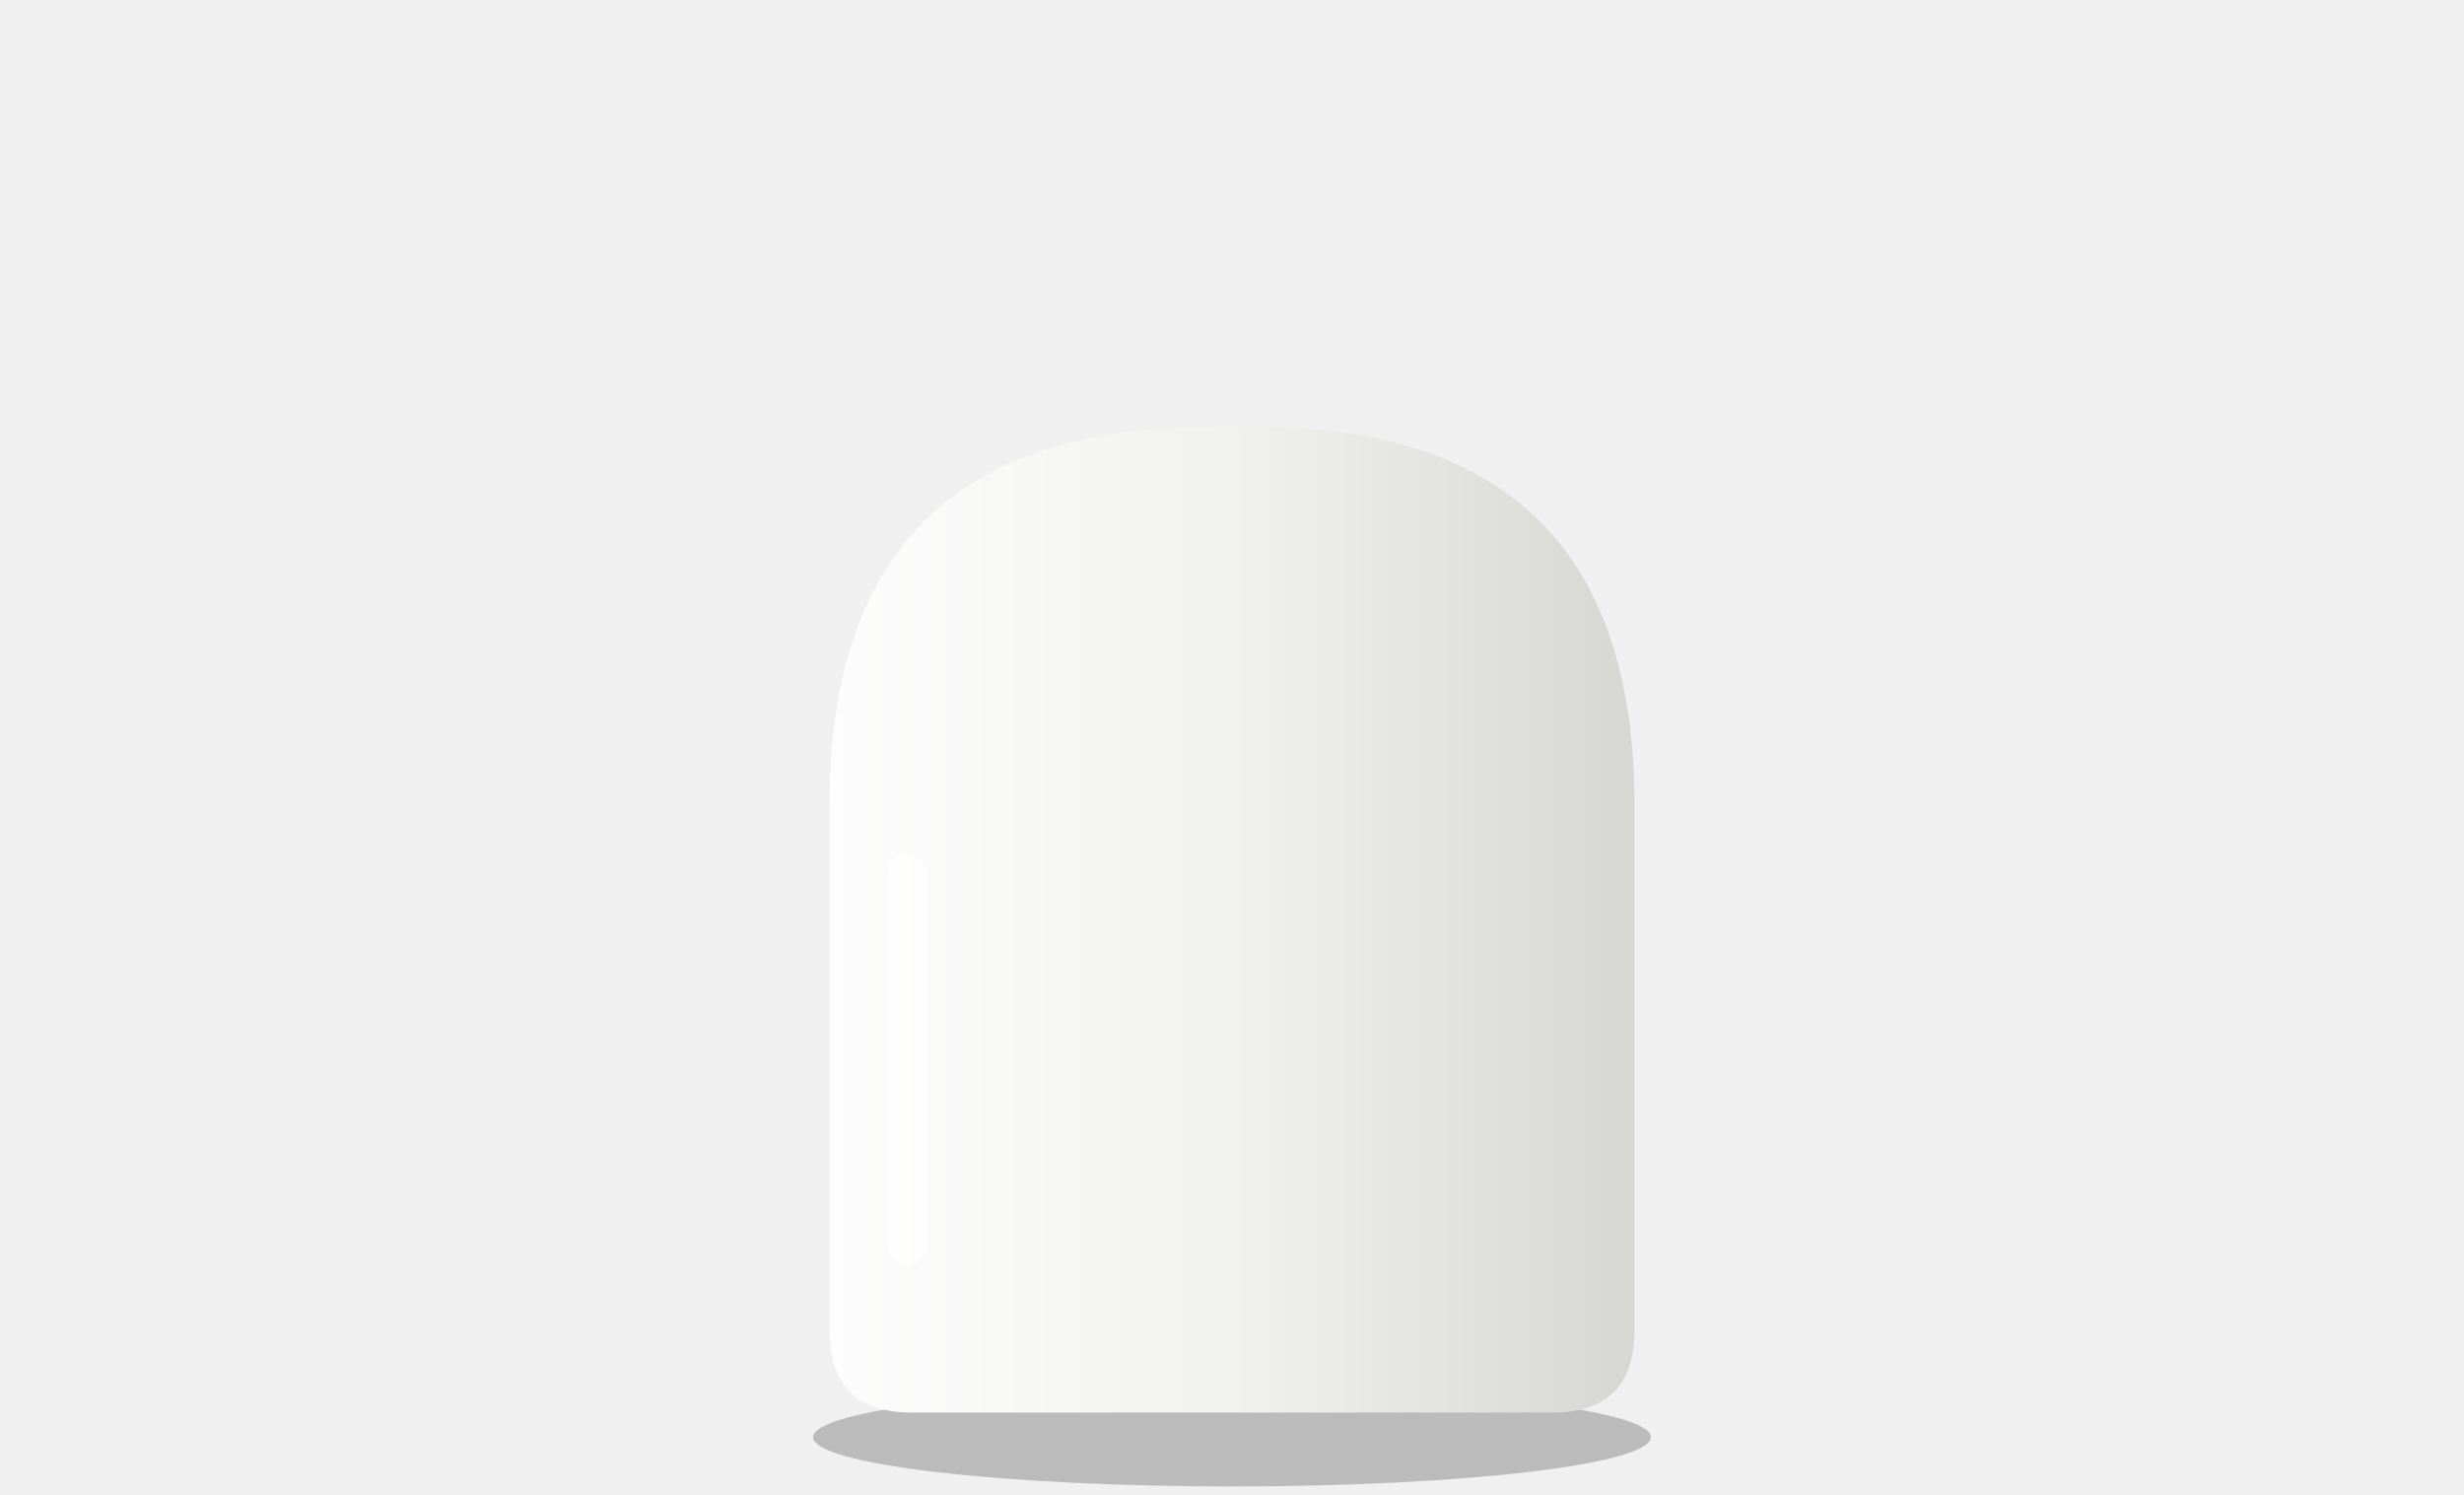
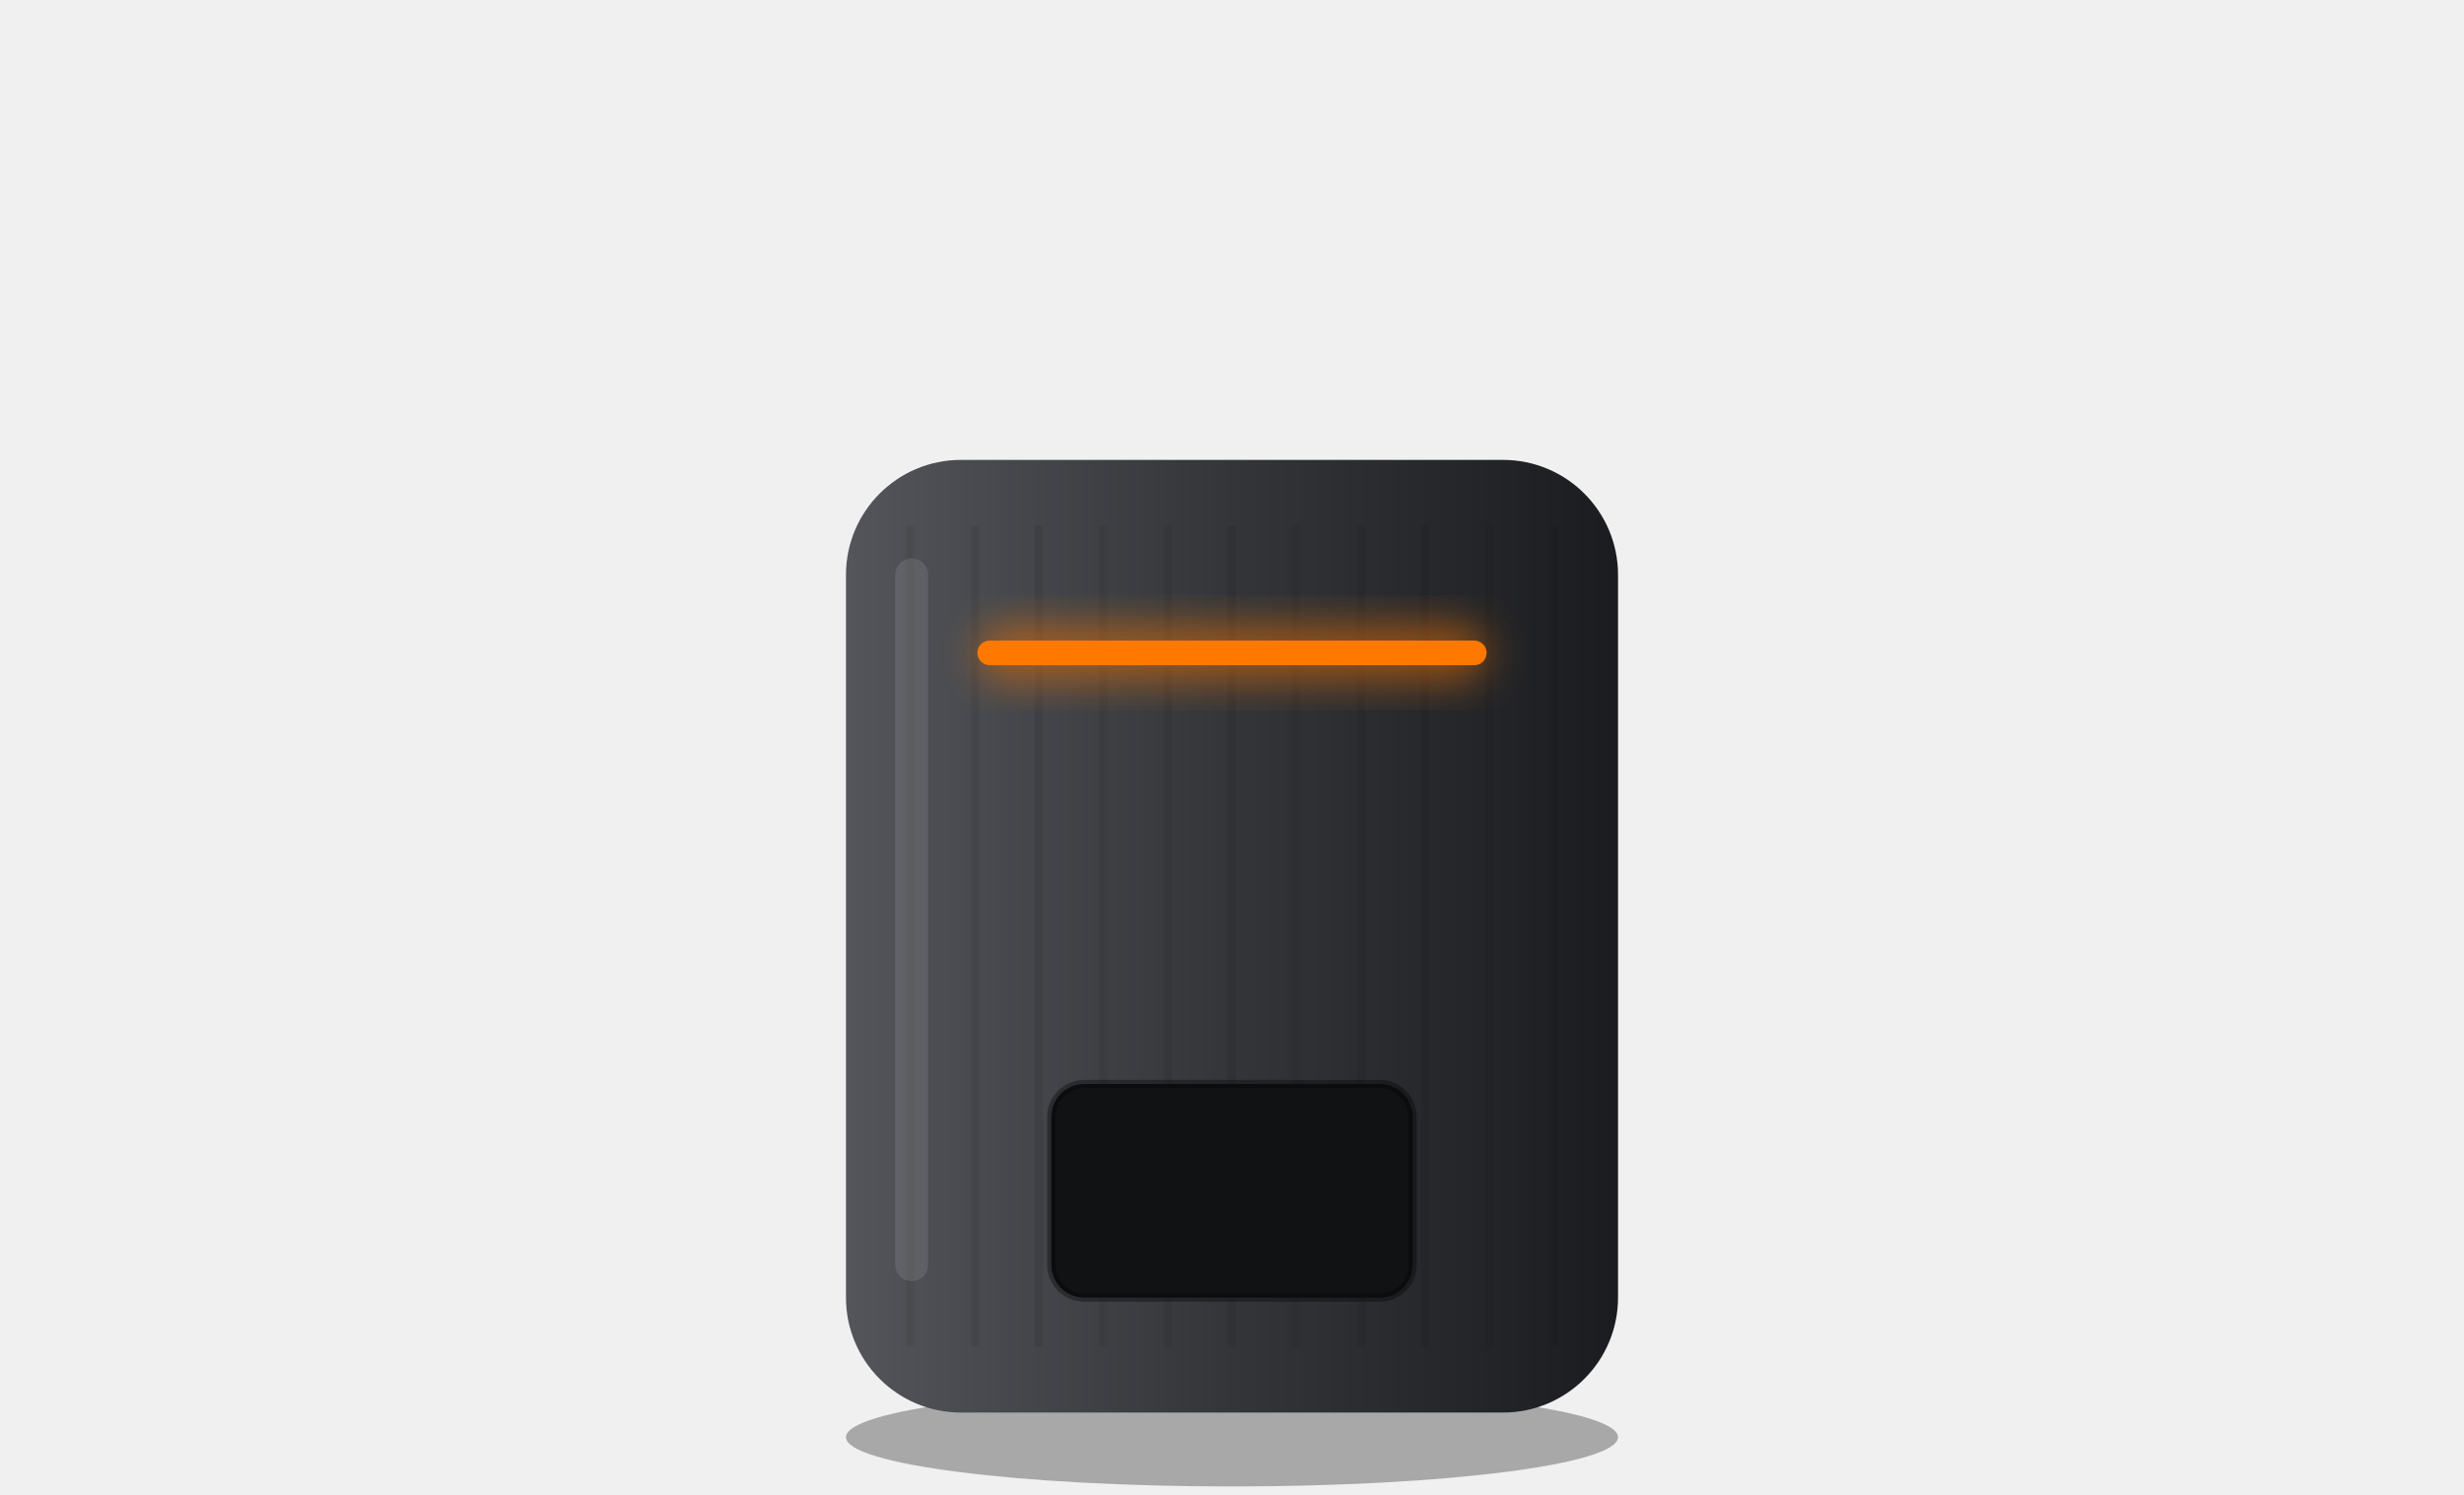
<svg xmlns="http://www.w3.org/2000/svg" viewBox="0 0 300 182">
  <defs>
-     <linearGradient id="lb-body" x1="0" y1="0" x2="1" y2="0">
-       <stop offset="0" stop-color="#fdfdfd" />
-       <stop offset="0.5" stop-color="#f1f1ef" />
-       <stop offset="1" stop-color="#d6d6d3" />
+     <linearGradient id="lbd" x1="0" y1="0" x2="1" y2="0">
+       <stop offset="0" stop-color="#53555a" />
+       <stop offset="0.5" stop-color="#333539" />
+       <stop offset="1" stop-color="#1b1c1f" />
    </linearGradient>
+     <filter id="lbd-g" x="-50%" y="-50%" width="200%" height="200%">
+       <feGaussianBlur stdDeviation="2.4" />
+     </filter>
  </defs>
-   <ellipse cx="150" cy="175" rx="51" ry="6" opacity=".22" />
-   <path d="M101 98 Q101 52 147 52 H153 Q199 52 199 98 V162 Q199 172 189 172 H111 Q101 172 101 162 Z" fill="url(#lb-body)" />
-   <rect x="108" y="104" width="5" height="50" rx="2.5" fill="#ffffff" opacity=".65" />
+   <ellipse cx="150" cy="175" rx="47" ry="6" opacity=".3" />
+   <rect x="103" y="56" width="94" height="116" rx="14" fill="url(#lbd)" />
+   <line x1="110.8" y1="64" x2="110.8" y2="164" stroke="#000" stroke-opacity=".07" />
+   <line x1="118.7" y1="64" x2="118.7" y2="164" stroke="#000" stroke-opacity=".07" />
+   <line x1="126.5" y1="64" x2="126.5" y2="164" stroke="#000" stroke-opacity=".07" />
+   <line x1="134.3" y1="64" x2="134.3" y2="164" stroke="#000" stroke-opacity=".07" />
+   <line x1="142.2" y1="64" x2="142.2" y2="164" stroke="#000" stroke-opacity=".07" />
+   <line x1="150.0" y1="64" x2="150.0" y2="164" stroke="#000" stroke-opacity=".07" />
+   <line x1="157.8" y1="64" x2="157.8" y2="164" stroke="#000" stroke-opacity=".07" />
+   <line x1="165.7" y1="64" x2="165.7" y2="164" stroke="#000" stroke-opacity=".07" />
+   <line x1="173.5" y1="64" x2="173.5" y2="164" stroke="#000" stroke-opacity=".07" />
+   <line x1="181.3" y1="64" x2="181.3" y2="164" stroke="#000" stroke-opacity=".07" />
+   <line x1="189.2" y1="64" x2="189.2" y2="164" stroke="#000" stroke-opacity=".07" />
+   <rect x="109" y="68" width="4" height="88" rx="2" fill="#fff" opacity=".10" />
+   <rect x="119" y="76" width="62" height="7" rx="3.5" fill="#ff7900" opacity=".5" filter="url(#lbd-g)" />
+   <rect x="119" y="78" width="62" height="3" rx="1.5" fill="#ff7900" />
+   <rect x="128" y="132" width="44" height="26" rx="4" fill="#111214" stroke="#000" stroke-opacity=".35" />
</svg>
